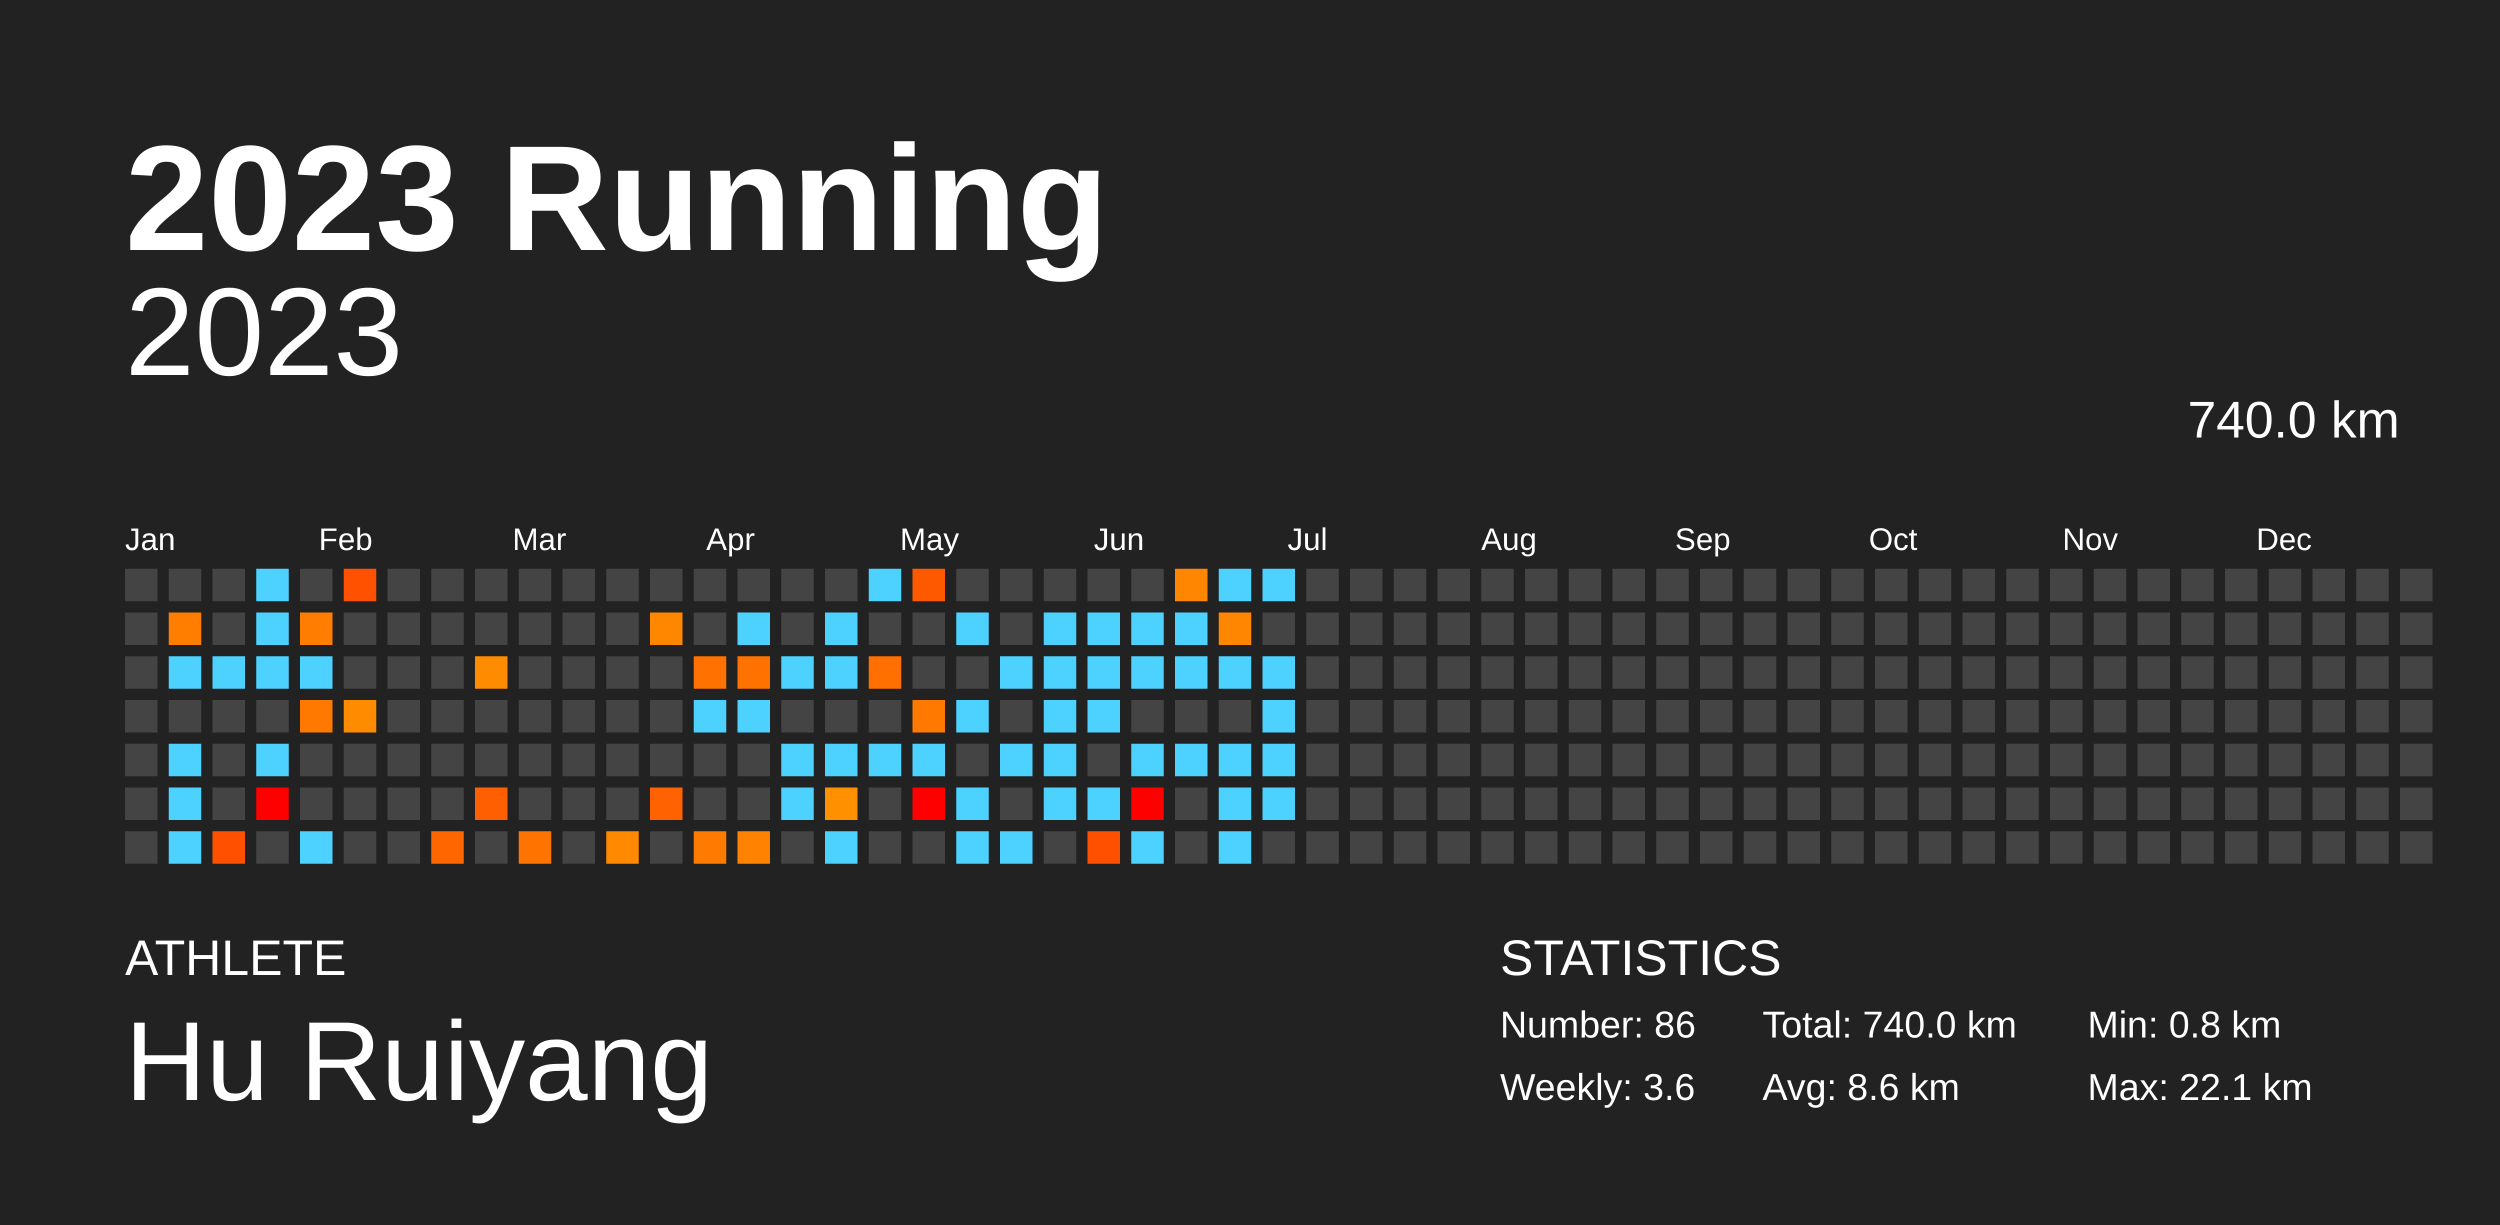
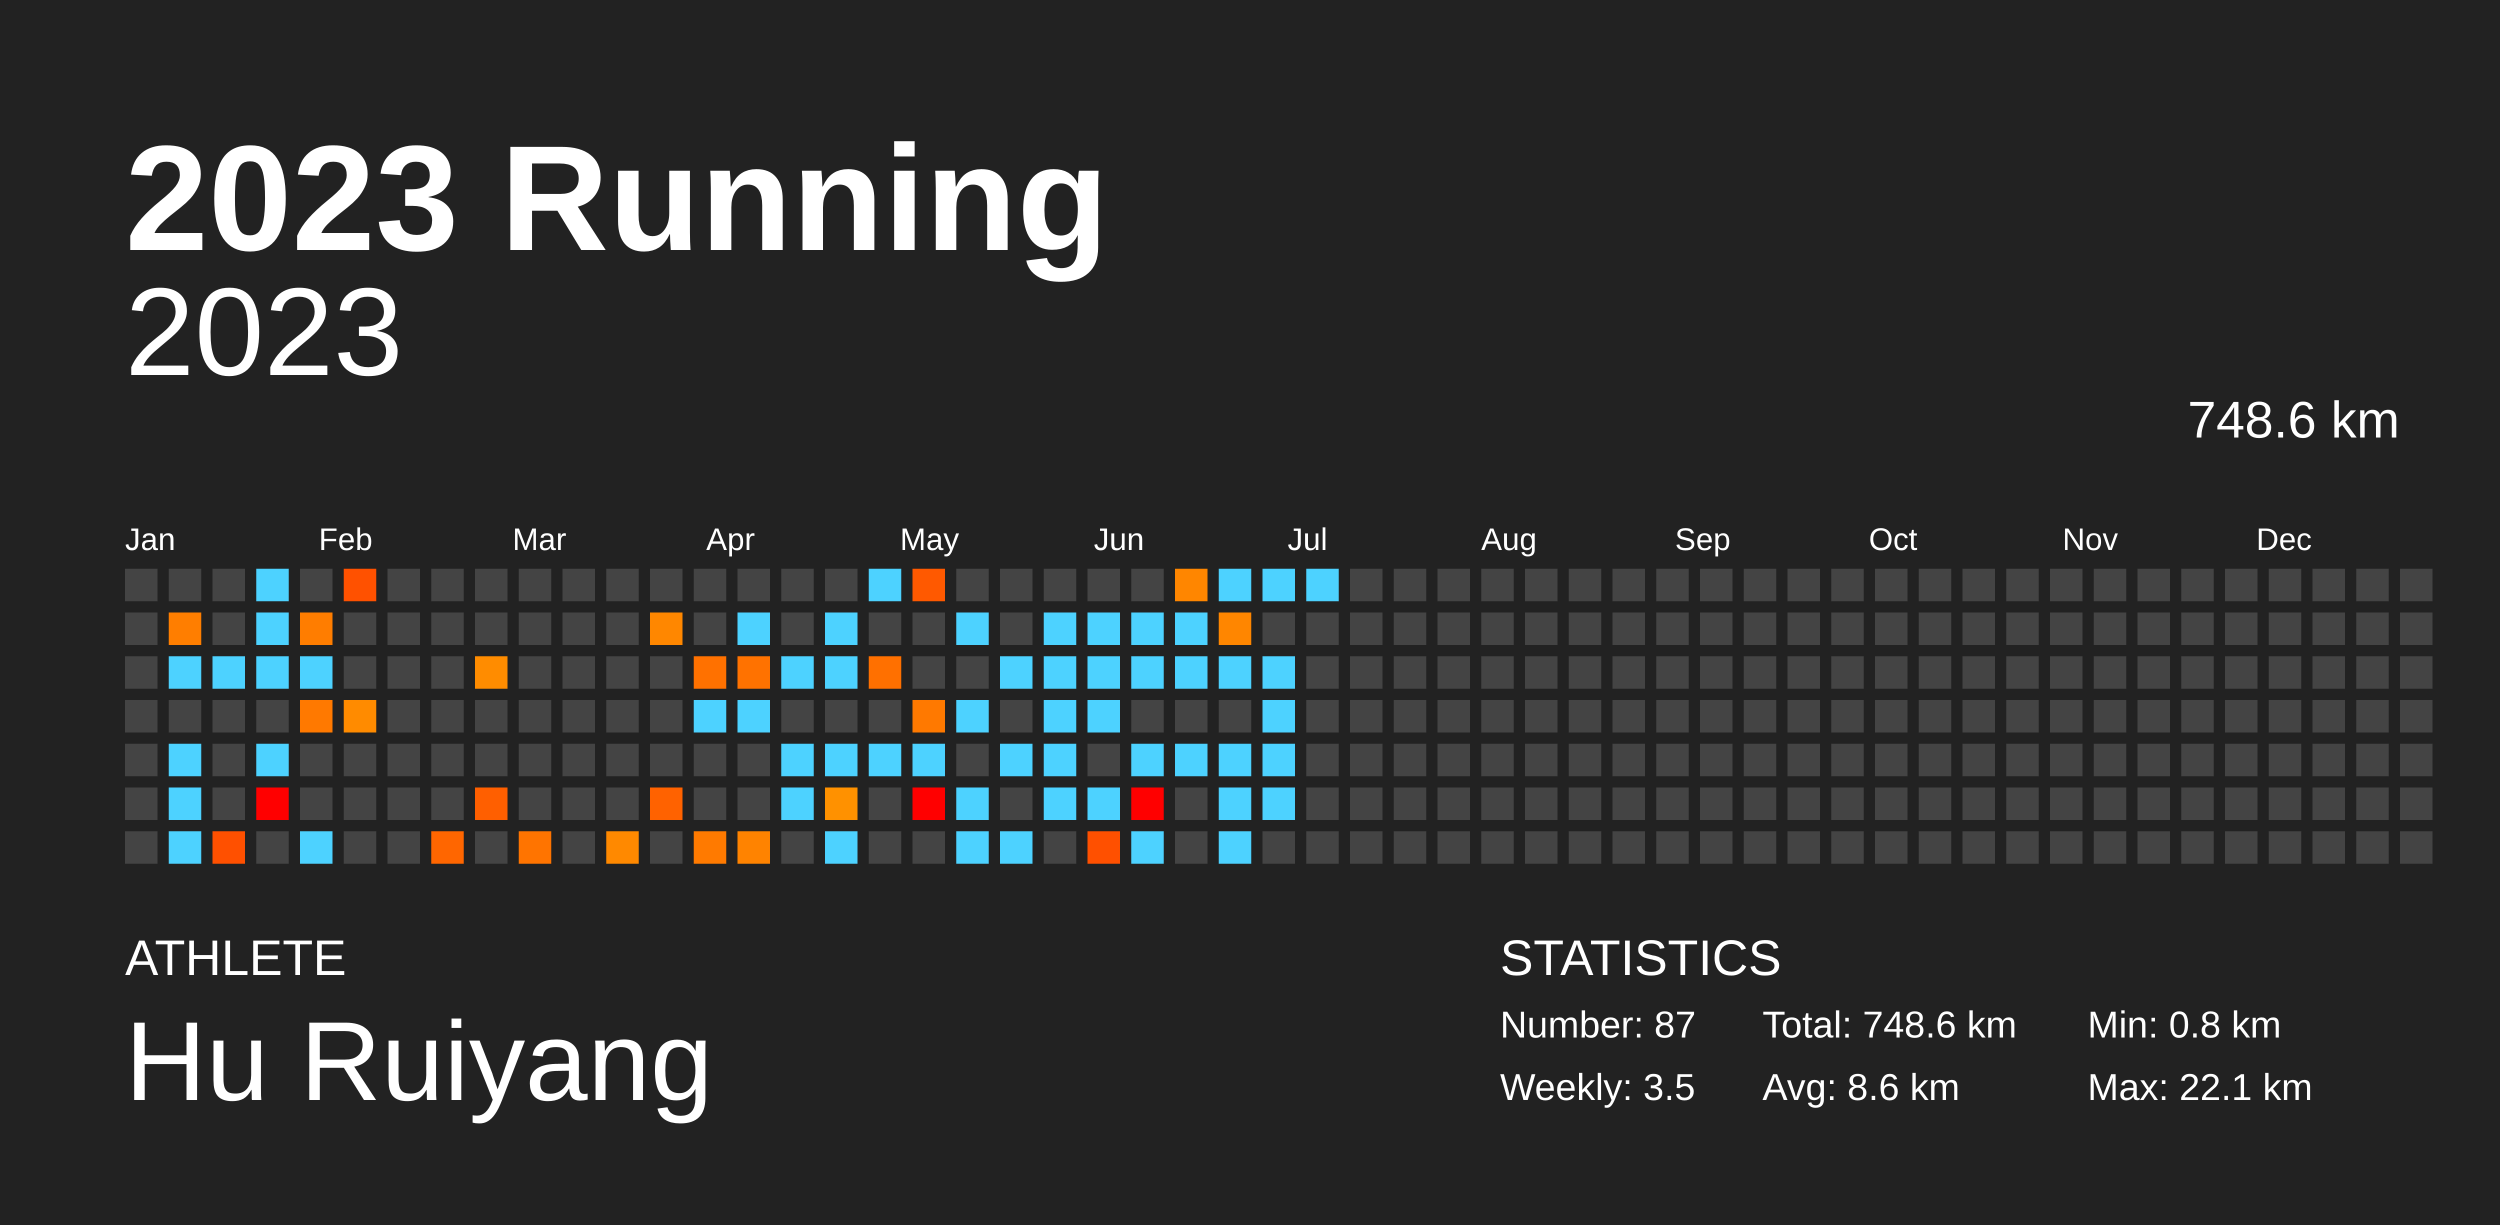
<svg xmlns="http://www.w3.org/2000/svg" baseProfile="full" height="98mm" version="1.1" viewBox="0,0,200,98" width="200mm">
  <defs />
  <rect fill="#222222" height="98" width="200" x="0" y="0" />
  <text fill="#FFFFFF" style="font-size:12px; font-family:Arial; font-weight:bold;" x="10" y="20">2023 Running</text>
  <text fill="#FFFFFF" style="font-size:4px; font-family:Arial" x="10" y="78">ATHLETE</text>
  <text fill="#FFFFFF" style="font-size:9px; font-family:Arial" x="10" y="88">Hu Ruiyang</text>
  <text fill="#FFFFFF" style="font-size:4px; font-family:Arial" x="120" y="78">STATISTICS</text>
-   <text fill="#FFFFFF" style="font-size:3px; font-family:Arial" x="120" y="83">Number: 86</text>
-   <text fill="#FFFFFF" style="font-size:3px; font-family:Arial" x="120" y="88">Weekly: 3.6</text>
-   <text fill="#FFFFFF" style="font-size:3px; font-family:Arial" x="141" y="83">Total: 740.0 km</text>
+   <text fill="#FFFFFF" style="font-size:3px; font-family:Arial" x="120" y="83">Number: 87</text>
+   <text fill="#FFFFFF" style="font-size:3px; font-family:Arial" x="120" y="88">Weekly: 3.5</text>
+   <text fill="#FFFFFF" style="font-size:3px; font-family:Arial" x="141" y="83">Total: 748.6 km</text>
  <text fill="#FFFFFF" style="font-size:3px; font-family:Arial" x="141" y="88">Avg: 8.6 km</text>
  <text fill="#FFFFFF" style="font-size:3px; font-family:Arial" x="167" y="83">Min: 0.8 km</text>
  <text fill="#FFFFFF" style="font-size:3px; font-family:Arial" x="167" y="88">Max: 22.1 km</text>
  <text alignment-baseline="hanging" fill="#FFFFFF" style="font-size:10.0px; font-family:Arial;" x="10" y="30">2023</text>
-   <text alignment-baseline="hanging" fill="#FFFFFF" style="font-size:4.125px; font-family:Arial;" x="175" y="35">740.0 km</text>
+   <text alignment-baseline="hanging" fill="#FFFFFF" style="font-size:4.125px; font-family:Arial;" x="175" y="35">748.6 km</text>
  <text fill="#FFFFFF" style="font-size:2.5px; font-family:Arial" x="10.0" y="44">Jan</text>
  <text fill="#FFFFFF" style="font-size:2.5px; font-family:Arial" x="25.5" y="44">Feb</text>
  <text fill="#FFFFFF" style="font-size:2.5px; font-family:Arial" x="41.0" y="44">Mar</text>
  <text fill="#FFFFFF" style="font-size:2.5px; font-family:Arial" x="56.5" y="44">Apr</text>
  <text fill="#FFFFFF" style="font-size:2.5px; font-family:Arial" x="72.0" y="44">May</text>
  <text fill="#FFFFFF" style="font-size:2.5px; font-family:Arial" x="87.5" y="44">Jun</text>
  <text fill="#FFFFFF" style="font-size:2.5px; font-family:Arial" x="103.0" y="44">Jul</text>
  <text fill="#FFFFFF" style="font-size:2.5px; font-family:Arial" x="118.5" y="44">Aug</text>
  <text fill="#FFFFFF" style="font-size:2.5px; font-family:Arial" x="134.0" y="44">Sep</text>
  <text fill="#FFFFFF" style="font-size:2.5px; font-family:Arial" x="149.5" y="44">Oct</text>
  <text fill="#FFFFFF" style="font-size:2.5px; font-family:Arial" x="165.0" y="44">Nov</text>
  <text fill="#FFFFFF" style="font-size:2.5px; font-family:Arial" x="180.5" y="44">Dec</text>
  <rect fill="#444444" height="2.6" width="2.6" x="10.0" y="45.5" />
  <rect fill="#444444" height="2.6" width="2.6" x="10.0" y="49.0" />
  <rect fill="#444444" height="2.6" width="2.6" x="10.0" y="52.5" />
  <rect fill="#444444" height="2.6" width="2.6" x="10.0" y="56.0" />
  <rect fill="#444444" height="2.6" width="2.6" x="10.0" y="59.5" />
  <rect fill="#444444" height="2.6" width="2.6" x="10.0" y="63.0" />
  <rect fill="#444444" height="2.6" width="2.6" x="10.0" y="66.5" />
  <rect fill="#444444" height="2.6" width="2.6" x="13.5" y="45.5" />
  <rect fill="#ff7e00" height="2.6" width="2.6" x="13.5" y="49.0" />
  <rect fill="#4dd2ff" height="2.6" width="2.6" x="13.5" y="52.5" />
  <rect fill="#444444" height="2.6" width="2.6" x="13.5" y="56.0" />
  <rect fill="#4dd2ff" height="2.6" width="2.6" x="13.5" y="59.5" />
  <rect fill="#4dd2ff" height="2.6" width="2.6" x="13.5" y="63.0" />
  <rect fill="#4dd2ff" height="2.6" width="2.6" x="13.5" y="66.5" />
  <rect fill="#444444" height="2.6" width="2.6" x="17.0" y="45.5" />
  <rect fill="#444444" height="2.6" width="2.6" x="17.0" y="49.0" />
  <rect fill="#4dd2ff" height="2.6" width="2.6" x="17.0" y="52.5" />
  <rect fill="#444444" height="2.6" width="2.6" x="17.0" y="56.0" />
  <rect fill="#444444" height="2.6" width="2.6" x="17.0" y="59.5" />
  <rect fill="#444444" height="2.6" width="2.6" x="17.0" y="63.0" />
  <rect fill="#ff5000" height="2.6" width="2.6" x="17.0" y="66.5" />
  <rect fill="#4dd2ff" height="2.6" width="2.6" x="20.5" y="45.5" />
  <rect fill="#4dd2ff" height="2.6" width="2.6" x="20.5" y="49.0" />
  <rect fill="#4dd2ff" height="2.6" width="2.6" x="20.5" y="52.5" />
  <rect fill="#444444" height="2.6" width="2.6" x="20.5" y="56.0" />
  <rect fill="#4dd2ff" height="2.6" width="2.6" x="20.5" y="59.5" />
  <rect fill="red" height="2.6" width="2.6" x="20.5" y="63.0" />
  <rect fill="#444444" height="2.6" width="2.6" x="20.5" y="66.5" />
  <rect fill="#444444" height="2.6" width="2.6" x="24.0" y="45.5" />
  <rect fill="#ff7d00" height="2.6" width="2.6" x="24.0" y="49.0" />
  <rect fill="#4dd2ff" height="2.6" width="2.6" x="24.0" y="52.5" />
  <rect fill="#ff7900" height="2.6" width="2.6" x="24.0" y="56.0" />
  <rect fill="#444444" height="2.6" width="2.6" x="24.0" y="59.5" />
  <rect fill="#444444" height="2.6" width="2.6" x="24.0" y="63.0" />
  <rect fill="#4dd2ff" height="2.6" width="2.6" x="24.0" y="66.5" />
  <rect fill="#ff5100" height="2.6" width="2.6" x="27.5" y="45.5" />
  <rect fill="#444444" height="2.6" width="2.6" x="27.5" y="49.0" />
  <rect fill="#444444" height="2.6" width="2.6" x="27.5" y="52.5" />
  <rect fill="#ff8b00" height="2.6" width="2.6" x="27.5" y="56.0" />
  <rect fill="#444444" height="2.6" width="2.6" x="27.5" y="59.5" />
  <rect fill="#444444" height="2.6" width="2.6" x="27.5" y="63.0" />
  <rect fill="#444444" height="2.6" width="2.6" x="27.5" y="66.5" />
  <rect fill="#444444" height="2.6" width="2.6" x="31.0" y="45.5" />
  <rect fill="#444444" height="2.6" width="2.6" x="31.0" y="49.0" />
  <rect fill="#444444" height="2.6" width="2.6" x="31.0" y="52.5" />
  <rect fill="#444444" height="2.6" width="2.6" x="31.0" y="56.0" />
  <rect fill="#444444" height="2.6" width="2.6" x="31.0" y="59.5" />
  <rect fill="#444444" height="2.6" width="2.6" x="31.0" y="63.0" />
  <rect fill="#444444" height="2.6" width="2.6" x="31.0" y="66.5" />
  <rect fill="#444444" height="2.6" width="2.6" x="34.5" y="45.5" />
  <rect fill="#444444" height="2.6" width="2.6" x="34.5" y="49.0" />
  <rect fill="#444444" height="2.6" width="2.6" x="34.5" y="52.5" />
  <rect fill="#444444" height="2.6" width="2.6" x="34.5" y="56.0" />
  <rect fill="#444444" height="2.6" width="2.6" x="34.5" y="59.5" />
  <rect fill="#444444" height="2.6" width="2.6" x="34.5" y="63.0" />
  <rect fill="#ff6600" height="2.6" width="2.6" x="34.5" y="66.5" />
  <rect fill="#444444" height="2.6" width="2.6" x="38.0" y="45.5" />
  <rect fill="#444444" height="2.6" width="2.6" x="38.0" y="49.0" />
  <rect fill="#ff8c00" height="2.6" width="2.6" x="38.0" y="52.5" />
  <rect fill="#444444" height="2.6" width="2.6" x="38.0" y="56.0" />
  <rect fill="#444444" height="2.6" width="2.6" x="38.0" y="59.5" />
  <rect fill="#ff5f00" height="2.6" width="2.6" x="38.0" y="63.0" />
  <rect fill="#444444" height="2.6" width="2.6" x="38.0" y="66.5" />
  <rect fill="#444444" height="2.6" width="2.6" x="41.5" y="45.5" />
  <rect fill="#444444" height="2.6" width="2.6" x="41.5" y="49.0" />
  <rect fill="#444444" height="2.6" width="2.6" x="41.5" y="52.5" />
  <rect fill="#444444" height="2.6" width="2.6" x="41.5" y="56.0" />
  <rect fill="#444444" height="2.6" width="2.6" x="41.5" y="59.5" />
  <rect fill="#444444" height="2.6" width="2.6" x="41.5" y="63.0" />
  <rect fill="#ff7400" height="2.6" width="2.6" x="41.5" y="66.5" />
  <rect fill="#444444" height="2.6" width="2.6" x="45.0" y="45.5" />
  <rect fill="#444444" height="2.6" width="2.6" x="45.0" y="49.0" />
  <rect fill="#444444" height="2.6" width="2.6" x="45.0" y="52.5" />
  <rect fill="#444444" height="2.6" width="2.6" x="45.0" y="56.0" />
  <rect fill="#444444" height="2.6" width="2.6" x="45.0" y="59.5" />
  <rect fill="#444444" height="2.6" width="2.6" x="45.0" y="63.0" />
  <rect fill="#444444" height="2.6" width="2.6" x="45.0" y="66.5" />
  <rect fill="#444444" height="2.6" width="2.6" x="48.5" y="45.5" />
  <rect fill="#444444" height="2.6" width="2.6" x="48.5" y="49.0" />
  <rect fill="#444444" height="2.6" width="2.6" x="48.5" y="52.5" />
  <rect fill="#444444" height="2.6" width="2.6" x="48.5" y="56.0" />
  <rect fill="#444444" height="2.6" width="2.6" x="48.5" y="59.5" />
  <rect fill="#444444" height="2.6" width="2.6" x="48.5" y="63.0" />
  <rect fill="#ff8900" height="2.6" width="2.6" x="48.5" y="66.5" />
  <rect fill="#444444" height="2.6" width="2.6" x="52.0" y="45.5" />
  <rect fill="#ff8700" height="2.6" width="2.6" x="52.0" y="49.0" />
  <rect fill="#444444" height="2.6" width="2.6" x="52.0" y="52.5" />
  <rect fill="#444444" height="2.6" width="2.6" x="52.0" y="56.0" />
  <rect fill="#444444" height="2.6" width="2.6" x="52.0" y="59.5" />
  <rect fill="#ff6200" height="2.6" width="2.6" x="52.0" y="63.0" />
  <rect fill="#444444" height="2.6" width="2.6" x="52.0" y="66.5" />
  <rect fill="#444444" height="2.6" width="2.6" x="55.5" y="45.5" />
  <rect fill="#444444" height="2.6" width="2.6" x="55.5" y="49.0" />
  <rect fill="#ff7100" height="2.6" width="2.6" x="55.5" y="52.5" />
  <rect fill="#4dd2ff" height="2.6" width="2.6" x="55.5" y="56.0" />
  <rect fill="#444444" height="2.6" width="2.6" x="55.5" y="59.5" />
  <rect fill="#444444" height="2.6" width="2.6" x="55.5" y="63.0" />
  <rect fill="#ff7a00" height="2.6" width="2.6" x="55.5" y="66.5" />
  <rect fill="#444444" height="2.6" width="2.6" x="59.0" y="45.5" />
  <rect fill="#4dd2ff" height="2.6" width="2.6" x="59.0" y="49.0" />
  <rect fill="#ff7200" height="2.6" width="2.6" x="59.0" y="52.5" />
  <rect fill="#4dd2ff" height="2.6" width="2.6" x="59.0" y="56.0" />
  <rect fill="#444444" height="2.6" width="2.6" x="59.0" y="59.5" />
  <rect fill="#444444" height="2.6" width="2.6" x="59.0" y="63.0" />
  <rect fill="#ff8300" height="2.6" width="2.6" x="59.0" y="66.5" />
  <rect fill="#444444" height="2.6" width="2.6" x="62.5" y="45.5" />
  <rect fill="#444444" height="2.6" width="2.6" x="62.5" y="49.0" />
  <rect fill="#4dd2ff" height="2.6" width="2.6" x="62.5" y="52.5" />
  <rect fill="#444444" height="2.6" width="2.6" x="62.5" y="56.0" />
  <rect fill="#4dd2ff" height="2.6" width="2.6" x="62.5" y="59.5" />
  <rect fill="#4dd2ff" height="2.6" width="2.6" x="62.5" y="63.0" />
  <rect fill="#444444" height="2.6" width="2.6" x="62.5" y="66.5" />
  <rect fill="#444444" height="2.6" width="2.6" x="66.0" y="45.5" />
  <rect fill="#4dd2ff" height="2.6" width="2.6" x="66.0" y="49.0" />
  <rect fill="#4dd2ff" height="2.6" width="2.6" x="66.0" y="52.5" />
  <rect fill="#444444" height="2.6" width="2.6" x="66.0" y="56.0" />
  <rect fill="#4dd2ff" height="2.6" width="2.6" x="66.0" y="59.5" />
  <rect fill="#ff9100" height="2.6" width="2.6" x="66.0" y="63.0" />
  <rect fill="#4dd2ff" height="2.6" width="2.6" x="66.0" y="66.5" />
  <rect fill="#4dd2ff" height="2.6" width="2.6" x="69.5" y="45.5" />
  <rect fill="#444444" height="2.6" width="2.6" x="69.5" y="49.0" />
  <rect fill="#ff7000" height="2.6" width="2.6" x="69.5" y="52.5" />
  <rect fill="#444444" height="2.6" width="2.6" x="69.5" y="56.0" />
  <rect fill="#4dd2ff" height="2.6" width="2.6" x="69.5" y="59.5" />
  <rect fill="#444444" height="2.6" width="2.6" x="69.5" y="63.0" />
  <rect fill="#444444" height="2.6" width="2.6" x="69.5" y="66.5" />
  <rect fill="#ff5900" height="2.6" width="2.6" x="73.0" y="45.5" />
  <rect fill="#444444" height="2.6" width="2.6" x="73.0" y="49.0" />
  <rect fill="#444444" height="2.6" width="2.6" x="73.0" y="52.5" />
  <rect fill="#ff7900" height="2.6" width="2.6" x="73.0" y="56.0" />
  <rect fill="#4dd2ff" height="2.6" width="2.6" x="73.0" y="59.5" />
  <rect fill="red" height="2.6" width="2.6" x="73.0" y="63.0" />
  <rect fill="#444444" height="2.6" width="2.6" x="73.0" y="66.5" />
  <rect fill="#444444" height="2.6" width="2.6" x="76.5" y="45.5" />
  <rect fill="#4dd2ff" height="2.6" width="2.6" x="76.5" y="49.0" />
  <rect fill="#444444" height="2.6" width="2.6" x="76.5" y="52.5" />
  <rect fill="#4dd2ff" height="2.6" width="2.6" x="76.5" y="56.0" />
  <rect fill="#444444" height="2.6" width="2.6" x="76.5" y="59.5" />
  <rect fill="#4dd2ff" height="2.6" width="2.6" x="76.5" y="63.0" />
  <rect fill="#4dd2ff" height="2.6" width="2.6" x="76.5" y="66.5" />
  <rect fill="#444444" height="2.6" width="2.6" x="80.0" y="45.5" />
  <rect fill="#444444" height="2.6" width="2.6" x="80.0" y="49.0" />
  <rect fill="#4dd2ff" height="2.6" width="2.6" x="80.0" y="52.5" />
  <rect fill="#444444" height="2.6" width="2.6" x="80.0" y="56.0" />
  <rect fill="#4dd2ff" height="2.6" width="2.6" x="80.0" y="59.5" />
  <rect fill="#444444" height="2.6" width="2.6" x="80.0" y="63.0" />
  <rect fill="#4dd2ff" height="2.6" width="2.6" x="80.0" y="66.5" />
  <rect fill="#444444" height="2.6" width="2.6" x="83.5" y="45.5" />
  <rect fill="#4dd2ff" height="2.6" width="2.6" x="83.5" y="49.0" />
  <rect fill="#4dd2ff" height="2.6" width="2.6" x="83.5" y="52.5" />
  <rect fill="#4dd2ff" height="2.6" width="2.6" x="83.5" y="56.0" />
  <rect fill="#4dd2ff" height="2.6" width="2.6" x="83.5" y="59.5" />
  <rect fill="#4dd2ff" height="2.6" width="2.6" x="83.5" y="63.0" />
  <rect fill="#444444" height="2.6" width="2.6" x="83.5" y="66.5" />
  <rect fill="#444444" height="2.6" width="2.6" x="87.0" y="45.5" />
  <rect fill="#4dd2ff" height="2.6" width="2.6" x="87.0" y="49.0" />
  <rect fill="#4dd2ff" height="2.6" width="2.6" x="87.0" y="52.5" />
  <rect fill="#4dd2ff" height="2.6" width="2.6" x="87.0" y="56.0" />
  <rect fill="#444444" height="2.6" width="2.6" x="87.0" y="59.5" />
  <rect fill="#4dd2ff" height="2.6" width="2.6" x="87.0" y="63.0" />
  <rect fill="#ff5000" height="2.6" width="2.6" x="87.0" y="66.5" />
  <rect fill="#444444" height="2.6" width="2.6" x="90.5" y="45.5" />
  <rect fill="#4dd2ff" height="2.6" width="2.6" x="90.5" y="49.0" />
  <rect fill="#4dd2ff" height="2.6" width="2.6" x="90.5" y="52.5" />
  <rect fill="#444444" height="2.6" width="2.6" x="90.5" y="56.0" />
  <rect fill="#4dd2ff" height="2.6" width="2.6" x="90.5" y="59.5" />
  <rect fill="red" height="2.6" width="2.6" x="90.5" y="63.0" />
  <rect fill="#4dd2ff" height="2.6" width="2.6" x="90.5" y="66.5" />
  <rect fill="#ff8600" height="2.6" width="2.6" x="94.0" y="45.5" />
  <rect fill="#4dd2ff" height="2.6" width="2.6" x="94.0" y="49.0" />
  <rect fill="#4dd2ff" height="2.6" width="2.6" x="94.0" y="52.5" />
  <rect fill="#444444" height="2.6" width="2.6" x="94.0" y="56.0" />
  <rect fill="#4dd2ff" height="2.6" width="2.6" x="94.0" y="59.5" />
  <rect fill="#444444" height="2.6" width="2.6" x="94.0" y="63.0" />
  <rect fill="#444444" height="2.6" width="2.6" x="94.0" y="66.5" />
  <rect fill="#4dd2ff" height="2.6" width="2.6" x="97.5" y="45.5" />
  <rect fill="#ff8600" height="2.6" width="2.6" x="97.5" y="49.0" />
  <rect fill="#4dd2ff" height="2.6" width="2.6" x="97.5" y="52.5" />
  <rect fill="#444444" height="2.6" width="2.6" x="97.5" y="56.0" />
  <rect fill="#4dd2ff" height="2.6" width="2.6" x="97.5" y="59.5" />
  <rect fill="#4dd2ff" height="2.6" width="2.6" x="97.5" y="63.0" />
  <rect fill="#4dd2ff" height="2.6" width="2.6" x="97.5" y="66.5" />
  <rect fill="#4dd2ff" height="2.6" width="2.6" x="101.0" y="45.5" />
  <rect fill="#444444" height="2.6" width="2.6" x="101.0" y="49.0" />
  <rect fill="#4dd2ff" height="2.6" width="2.6" x="101.0" y="52.5" />
  <rect fill="#4dd2ff" height="2.6" width="2.6" x="101.0" y="56.0" />
  <rect fill="#4dd2ff" height="2.6" width="2.6" x="101.0" y="59.5" />
  <rect fill="#4dd2ff" height="2.6" width="2.6" x="101.0" y="63.0" />
  <rect fill="#444444" height="2.6" width="2.6" x="101.0" y="66.5" />
-   <rect fill="#444444" height="2.6" width="2.6" x="104.5" y="45.5" />
+   <rect fill="#4dd2ff" height="2.6" width="2.6" x="104.5" y="45.5" />
  <rect fill="#444444" height="2.6" width="2.6" x="104.5" y="49.0" />
  <rect fill="#444444" height="2.6" width="2.6" x="104.5" y="52.5" />
  <rect fill="#444444" height="2.6" width="2.6" x="104.5" y="56.0" />
  <rect fill="#444444" height="2.6" width="2.6" x="104.5" y="59.5" />
  <rect fill="#444444" height="2.6" width="2.6" x="104.5" y="63.0" />
  <rect fill="#444444" height="2.6" width="2.6" x="104.5" y="66.5" />
  <rect fill="#444444" height="2.6" width="2.6" x="108.0" y="45.5" />
  <rect fill="#444444" height="2.6" width="2.6" x="108.0" y="49.0" />
  <rect fill="#444444" height="2.6" width="2.6" x="108.0" y="52.5" />
  <rect fill="#444444" height="2.6" width="2.6" x="108.0" y="56.0" />
  <rect fill="#444444" height="2.6" width="2.6" x="108.0" y="59.5" />
  <rect fill="#444444" height="2.6" width="2.6" x="108.0" y="63.0" />
  <rect fill="#444444" height="2.6" width="2.6" x="108.0" y="66.5" />
  <rect fill="#444444" height="2.6" width="2.6" x="111.5" y="45.5" />
  <rect fill="#444444" height="2.6" width="2.6" x="111.5" y="49.0" />
  <rect fill="#444444" height="2.6" width="2.6" x="111.5" y="52.5" />
  <rect fill="#444444" height="2.6" width="2.6" x="111.5" y="56.0" />
  <rect fill="#444444" height="2.6" width="2.6" x="111.5" y="59.5" />
  <rect fill="#444444" height="2.6" width="2.6" x="111.5" y="63.0" />
  <rect fill="#444444" height="2.6" width="2.6" x="111.5" y="66.5" />
  <rect fill="#444444" height="2.6" width="2.6" x="115.0" y="45.5" />
  <rect fill="#444444" height="2.6" width="2.6" x="115.0" y="49.0" />
  <rect fill="#444444" height="2.6" width="2.6" x="115.0" y="52.5" />
  <rect fill="#444444" height="2.6" width="2.6" x="115.0" y="56.0" />
  <rect fill="#444444" height="2.6" width="2.6" x="115.0" y="59.5" />
  <rect fill="#444444" height="2.6" width="2.6" x="115.0" y="63.0" />
  <rect fill="#444444" height="2.6" width="2.6" x="115.0" y="66.5" />
  <rect fill="#444444" height="2.6" width="2.6" x="118.5" y="45.5" />
  <rect fill="#444444" height="2.6" width="2.6" x="118.5" y="49.0" />
  <rect fill="#444444" height="2.6" width="2.6" x="118.5" y="52.5" />
  <rect fill="#444444" height="2.6" width="2.6" x="118.5" y="56.0" />
  <rect fill="#444444" height="2.6" width="2.6" x="118.5" y="59.5" />
  <rect fill="#444444" height="2.6" width="2.6" x="118.5" y="63.0" />
  <rect fill="#444444" height="2.6" width="2.6" x="118.5" y="66.5" />
  <rect fill="#444444" height="2.6" width="2.6" x="122.0" y="45.5" />
  <rect fill="#444444" height="2.6" width="2.6" x="122.0" y="49.0" />
  <rect fill="#444444" height="2.6" width="2.6" x="122.0" y="52.5" />
  <rect fill="#444444" height="2.6" width="2.6" x="122.0" y="56.0" />
  <rect fill="#444444" height="2.6" width="2.6" x="122.0" y="59.5" />
  <rect fill="#444444" height="2.6" width="2.6" x="122.0" y="63.0" />
  <rect fill="#444444" height="2.6" width="2.6" x="122.0" y="66.5" />
  <rect fill="#444444" height="2.6" width="2.6" x="125.5" y="45.5" />
  <rect fill="#444444" height="2.6" width="2.6" x="125.5" y="49.0" />
  <rect fill="#444444" height="2.6" width="2.6" x="125.5" y="52.5" />
  <rect fill="#444444" height="2.6" width="2.6" x="125.5" y="56.0" />
  <rect fill="#444444" height="2.6" width="2.6" x="125.5" y="59.5" />
  <rect fill="#444444" height="2.6" width="2.6" x="125.5" y="63.0" />
  <rect fill="#444444" height="2.6" width="2.6" x="125.5" y="66.5" />
  <rect fill="#444444" height="2.6" width="2.6" x="129.0" y="45.5" />
  <rect fill="#444444" height="2.6" width="2.6" x="129.0" y="49.0" />
  <rect fill="#444444" height="2.6" width="2.6" x="129.0" y="52.5" />
  <rect fill="#444444" height="2.6" width="2.6" x="129.0" y="56.0" />
  <rect fill="#444444" height="2.6" width="2.6" x="129.0" y="59.5" />
  <rect fill="#444444" height="2.6" width="2.6" x="129.0" y="63.0" />
  <rect fill="#444444" height="2.6" width="2.6" x="129.0" y="66.5" />
  <rect fill="#444444" height="2.6" width="2.6" x="132.5" y="45.5" />
  <rect fill="#444444" height="2.6" width="2.6" x="132.5" y="49.0" />
  <rect fill="#444444" height="2.6" width="2.6" x="132.5" y="52.5" />
  <rect fill="#444444" height="2.6" width="2.6" x="132.5" y="56.0" />
  <rect fill="#444444" height="2.6" width="2.6" x="132.5" y="59.5" />
  <rect fill="#444444" height="2.6" width="2.6" x="132.5" y="63.0" />
  <rect fill="#444444" height="2.6" width="2.6" x="132.5" y="66.5" />
  <rect fill="#444444" height="2.6" width="2.6" x="136.0" y="45.5" />
  <rect fill="#444444" height="2.6" width="2.6" x="136.0" y="49.0" />
  <rect fill="#444444" height="2.6" width="2.6" x="136.0" y="52.5" />
  <rect fill="#444444" height="2.6" width="2.6" x="136.0" y="56.0" />
  <rect fill="#444444" height="2.6" width="2.6" x="136.0" y="59.5" />
  <rect fill="#444444" height="2.6" width="2.6" x="136.0" y="63.0" />
  <rect fill="#444444" height="2.6" width="2.6" x="136.0" y="66.5" />
  <rect fill="#444444" height="2.6" width="2.6" x="139.5" y="45.5" />
  <rect fill="#444444" height="2.6" width="2.6" x="139.5" y="49.0" />
  <rect fill="#444444" height="2.6" width="2.6" x="139.5" y="52.5" />
  <rect fill="#444444" height="2.6" width="2.6" x="139.5" y="56.0" />
  <rect fill="#444444" height="2.6" width="2.6" x="139.5" y="59.5" />
  <rect fill="#444444" height="2.6" width="2.6" x="139.5" y="63.0" />
  <rect fill="#444444" height="2.6" width="2.6" x="139.5" y="66.5" />
  <rect fill="#444444" height="2.6" width="2.6" x="143.0" y="45.5" />
  <rect fill="#444444" height="2.6" width="2.6" x="143.0" y="49.0" />
  <rect fill="#444444" height="2.6" width="2.6" x="143.0" y="52.5" />
  <rect fill="#444444" height="2.6" width="2.6" x="143.0" y="56.0" />
  <rect fill="#444444" height="2.6" width="2.6" x="143.0" y="59.5" />
  <rect fill="#444444" height="2.6" width="2.6" x="143.0" y="63.0" />
  <rect fill="#444444" height="2.6" width="2.6" x="143.0" y="66.5" />
  <rect fill="#444444" height="2.6" width="2.6" x="146.5" y="45.5" />
  <rect fill="#444444" height="2.6" width="2.6" x="146.5" y="49.0" />
  <rect fill="#444444" height="2.6" width="2.6" x="146.5" y="52.5" />
  <rect fill="#444444" height="2.6" width="2.6" x="146.5" y="56.0" />
  <rect fill="#444444" height="2.6" width="2.6" x="146.5" y="59.5" />
  <rect fill="#444444" height="2.6" width="2.6" x="146.5" y="63.0" />
  <rect fill="#444444" height="2.6" width="2.6" x="146.5" y="66.5" />
  <rect fill="#444444" height="2.6" width="2.6" x="150.0" y="45.5" />
  <rect fill="#444444" height="2.6" width="2.6" x="150.0" y="49.0" />
  <rect fill="#444444" height="2.6" width="2.6" x="150.0" y="52.5" />
  <rect fill="#444444" height="2.6" width="2.6" x="150.0" y="56.0" />
  <rect fill="#444444" height="2.6" width="2.6" x="150.0" y="59.5" />
  <rect fill="#444444" height="2.6" width="2.6" x="150.0" y="63.0" />
  <rect fill="#444444" height="2.6" width="2.6" x="150.0" y="66.5" />
  <rect fill="#444444" height="2.6" width="2.6" x="153.5" y="45.5" />
  <rect fill="#444444" height="2.6" width="2.6" x="153.5" y="49.0" />
  <rect fill="#444444" height="2.6" width="2.6" x="153.5" y="52.5" />
  <rect fill="#444444" height="2.6" width="2.6" x="153.5" y="56.0" />
  <rect fill="#444444" height="2.6" width="2.6" x="153.5" y="59.5" />
  <rect fill="#444444" height="2.6" width="2.6" x="153.5" y="63.0" />
  <rect fill="#444444" height="2.6" width="2.6" x="153.5" y="66.5" />
  <rect fill="#444444" height="2.6" width="2.6" x="157.0" y="45.5" />
  <rect fill="#444444" height="2.6" width="2.6" x="157.0" y="49.0" />
  <rect fill="#444444" height="2.6" width="2.6" x="157.0" y="52.5" />
  <rect fill="#444444" height="2.6" width="2.6" x="157.0" y="56.0" />
  <rect fill="#444444" height="2.6" width="2.6" x="157.0" y="59.5" />
  <rect fill="#444444" height="2.6" width="2.6" x="157.0" y="63.0" />
  <rect fill="#444444" height="2.6" width="2.6" x="157.0" y="66.5" />
  <rect fill="#444444" height="2.6" width="2.6" x="160.5" y="45.5" />
  <rect fill="#444444" height="2.6" width="2.6" x="160.5" y="49.0" />
  <rect fill="#444444" height="2.6" width="2.6" x="160.5" y="52.5" />
  <rect fill="#444444" height="2.6" width="2.6" x="160.5" y="56.0" />
  <rect fill="#444444" height="2.6" width="2.6" x="160.5" y="59.5" />
  <rect fill="#444444" height="2.6" width="2.6" x="160.5" y="63.0" />
  <rect fill="#444444" height="2.6" width="2.6" x="160.5" y="66.5" />
  <rect fill="#444444" height="2.6" width="2.6" x="164.0" y="45.5" />
  <rect fill="#444444" height="2.6" width="2.6" x="164.0" y="49.0" />
  <rect fill="#444444" height="2.6" width="2.6" x="164.0" y="52.5" />
  <rect fill="#444444" height="2.6" width="2.6" x="164.0" y="56.0" />
  <rect fill="#444444" height="2.6" width="2.6" x="164.0" y="59.5" />
  <rect fill="#444444" height="2.6" width="2.6" x="164.0" y="63.0" />
  <rect fill="#444444" height="2.6" width="2.6" x="164.0" y="66.5" />
  <rect fill="#444444" height="2.6" width="2.6" x="167.5" y="45.5" />
  <rect fill="#444444" height="2.6" width="2.6" x="167.5" y="49.0" />
  <rect fill="#444444" height="2.6" width="2.6" x="167.5" y="52.5" />
  <rect fill="#444444" height="2.6" width="2.6" x="167.5" y="56.0" />
  <rect fill="#444444" height="2.6" width="2.6" x="167.5" y="59.5" />
  <rect fill="#444444" height="2.6" width="2.6" x="167.5" y="63.0" />
  <rect fill="#444444" height="2.6" width="2.6" x="167.5" y="66.5" />
  <rect fill="#444444" height="2.6" width="2.6" x="171.0" y="45.5" />
  <rect fill="#444444" height="2.6" width="2.6" x="171.0" y="49.0" />
  <rect fill="#444444" height="2.6" width="2.6" x="171.0" y="52.5" />
  <rect fill="#444444" height="2.6" width="2.6" x="171.0" y="56.0" />
  <rect fill="#444444" height="2.6" width="2.6" x="171.0" y="59.5" />
  <rect fill="#444444" height="2.6" width="2.6" x="171.0" y="63.0" />
  <rect fill="#444444" height="2.6" width="2.6" x="171.0" y="66.5" />
  <rect fill="#444444" height="2.6" width="2.6" x="174.5" y="45.5" />
  <rect fill="#444444" height="2.6" width="2.6" x="174.5" y="49.0" />
  <rect fill="#444444" height="2.6" width="2.6" x="174.5" y="52.5" />
  <rect fill="#444444" height="2.6" width="2.6" x="174.5" y="56.0" />
  <rect fill="#444444" height="2.6" width="2.6" x="174.5" y="59.5" />
  <rect fill="#444444" height="2.6" width="2.6" x="174.5" y="63.0" />
  <rect fill="#444444" height="2.6" width="2.6" x="174.5" y="66.5" />
  <rect fill="#444444" height="2.6" width="2.6" x="178.0" y="45.5" />
  <rect fill="#444444" height="2.6" width="2.6" x="178.0" y="49.0" />
  <rect fill="#444444" height="2.6" width="2.6" x="178.0" y="52.5" />
  <rect fill="#444444" height="2.6" width="2.6" x="178.0" y="56.0" />
  <rect fill="#444444" height="2.6" width="2.6" x="178.0" y="59.5" />
  <rect fill="#444444" height="2.6" width="2.6" x="178.0" y="63.0" />
  <rect fill="#444444" height="2.6" width="2.6" x="178.0" y="66.5" />
  <rect fill="#444444" height="2.6" width="2.6" x="181.5" y="45.5" />
  <rect fill="#444444" height="2.6" width="2.6" x="181.5" y="49.0" />
  <rect fill="#444444" height="2.6" width="2.6" x="181.5" y="52.5" />
  <rect fill="#444444" height="2.6" width="2.6" x="181.5" y="56.0" />
  <rect fill="#444444" height="2.6" width="2.6" x="181.5" y="59.5" />
  <rect fill="#444444" height="2.6" width="2.6" x="181.5" y="63.0" />
  <rect fill="#444444" height="2.6" width="2.6" x="181.5" y="66.5" />
  <rect fill="#444444" height="2.6" width="2.6" x="185.0" y="45.5" />
  <rect fill="#444444" height="2.6" width="2.6" x="185.0" y="49.0" />
  <rect fill="#444444" height="2.6" width="2.6" x="185.0" y="52.5" />
  <rect fill="#444444" height="2.6" width="2.6" x="185.0" y="56.0" />
  <rect fill="#444444" height="2.6" width="2.6" x="185.0" y="59.5" />
  <rect fill="#444444" height="2.6" width="2.6" x="185.0" y="63.0" />
  <rect fill="#444444" height="2.6" width="2.6" x="185.0" y="66.5" />
  <rect fill="#444444" height="2.6" width="2.6" x="188.5" y="45.5" />
  <rect fill="#444444" height="2.6" width="2.6" x="188.5" y="49.0" />
  <rect fill="#444444" height="2.6" width="2.6" x="188.5" y="52.5" />
  <rect fill="#444444" height="2.6" width="2.6" x="188.5" y="56.0" />
  <rect fill="#444444" height="2.6" width="2.6" x="188.5" y="59.5" />
  <rect fill="#444444" height="2.6" width="2.6" x="188.5" y="63.0" />
  <rect fill="#444444" height="2.6" width="2.6" x="188.5" y="66.5" />
  <rect fill="#444444" height="2.6" width="2.6" x="192.0" y="45.5" />
  <rect fill="#444444" height="2.6" width="2.6" x="192.0" y="49.0" />
  <rect fill="#444444" height="2.6" width="2.6" x="192.0" y="52.5" />
  <rect fill="#444444" height="2.6" width="2.6" x="192.0" y="56.0" />
  <rect fill="#444444" height="2.6" width="2.6" x="192.0" y="59.5" />
  <rect fill="#444444" height="2.6" width="2.6" x="192.0" y="63.0" />
  <rect fill="#444444" height="2.6" width="2.6" x="192.0" y="66.5" />
</svg>
